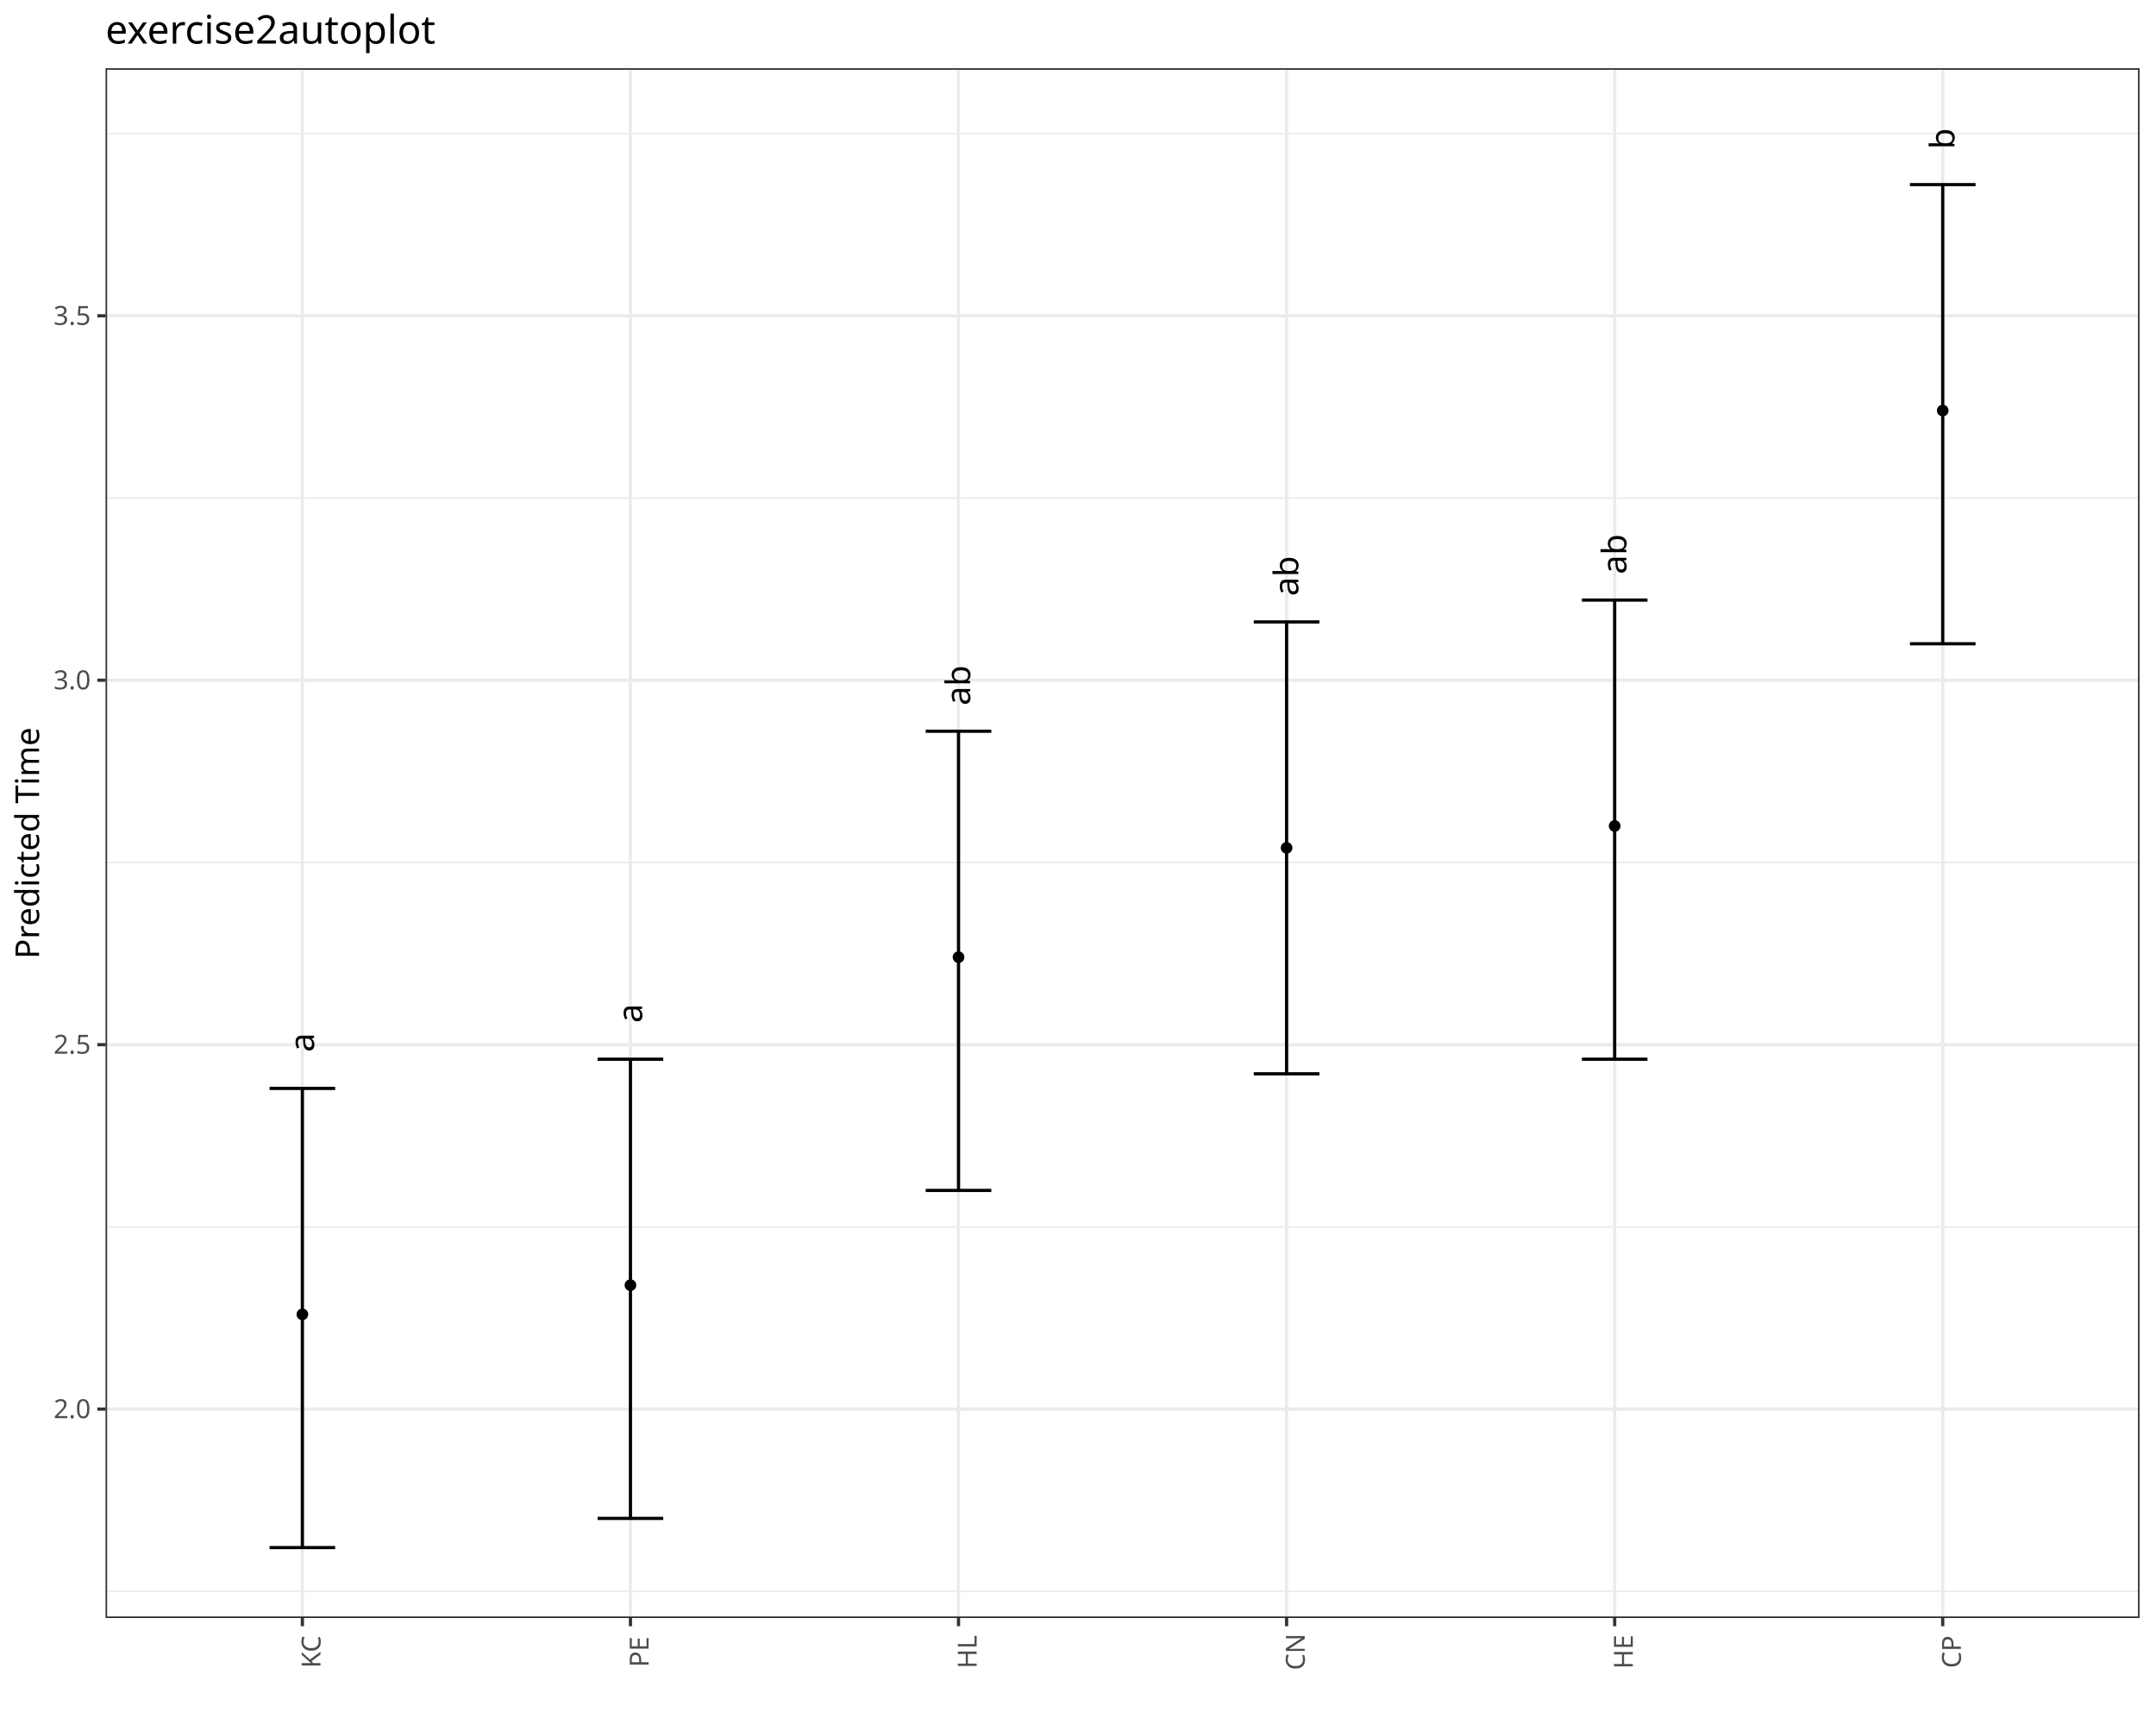
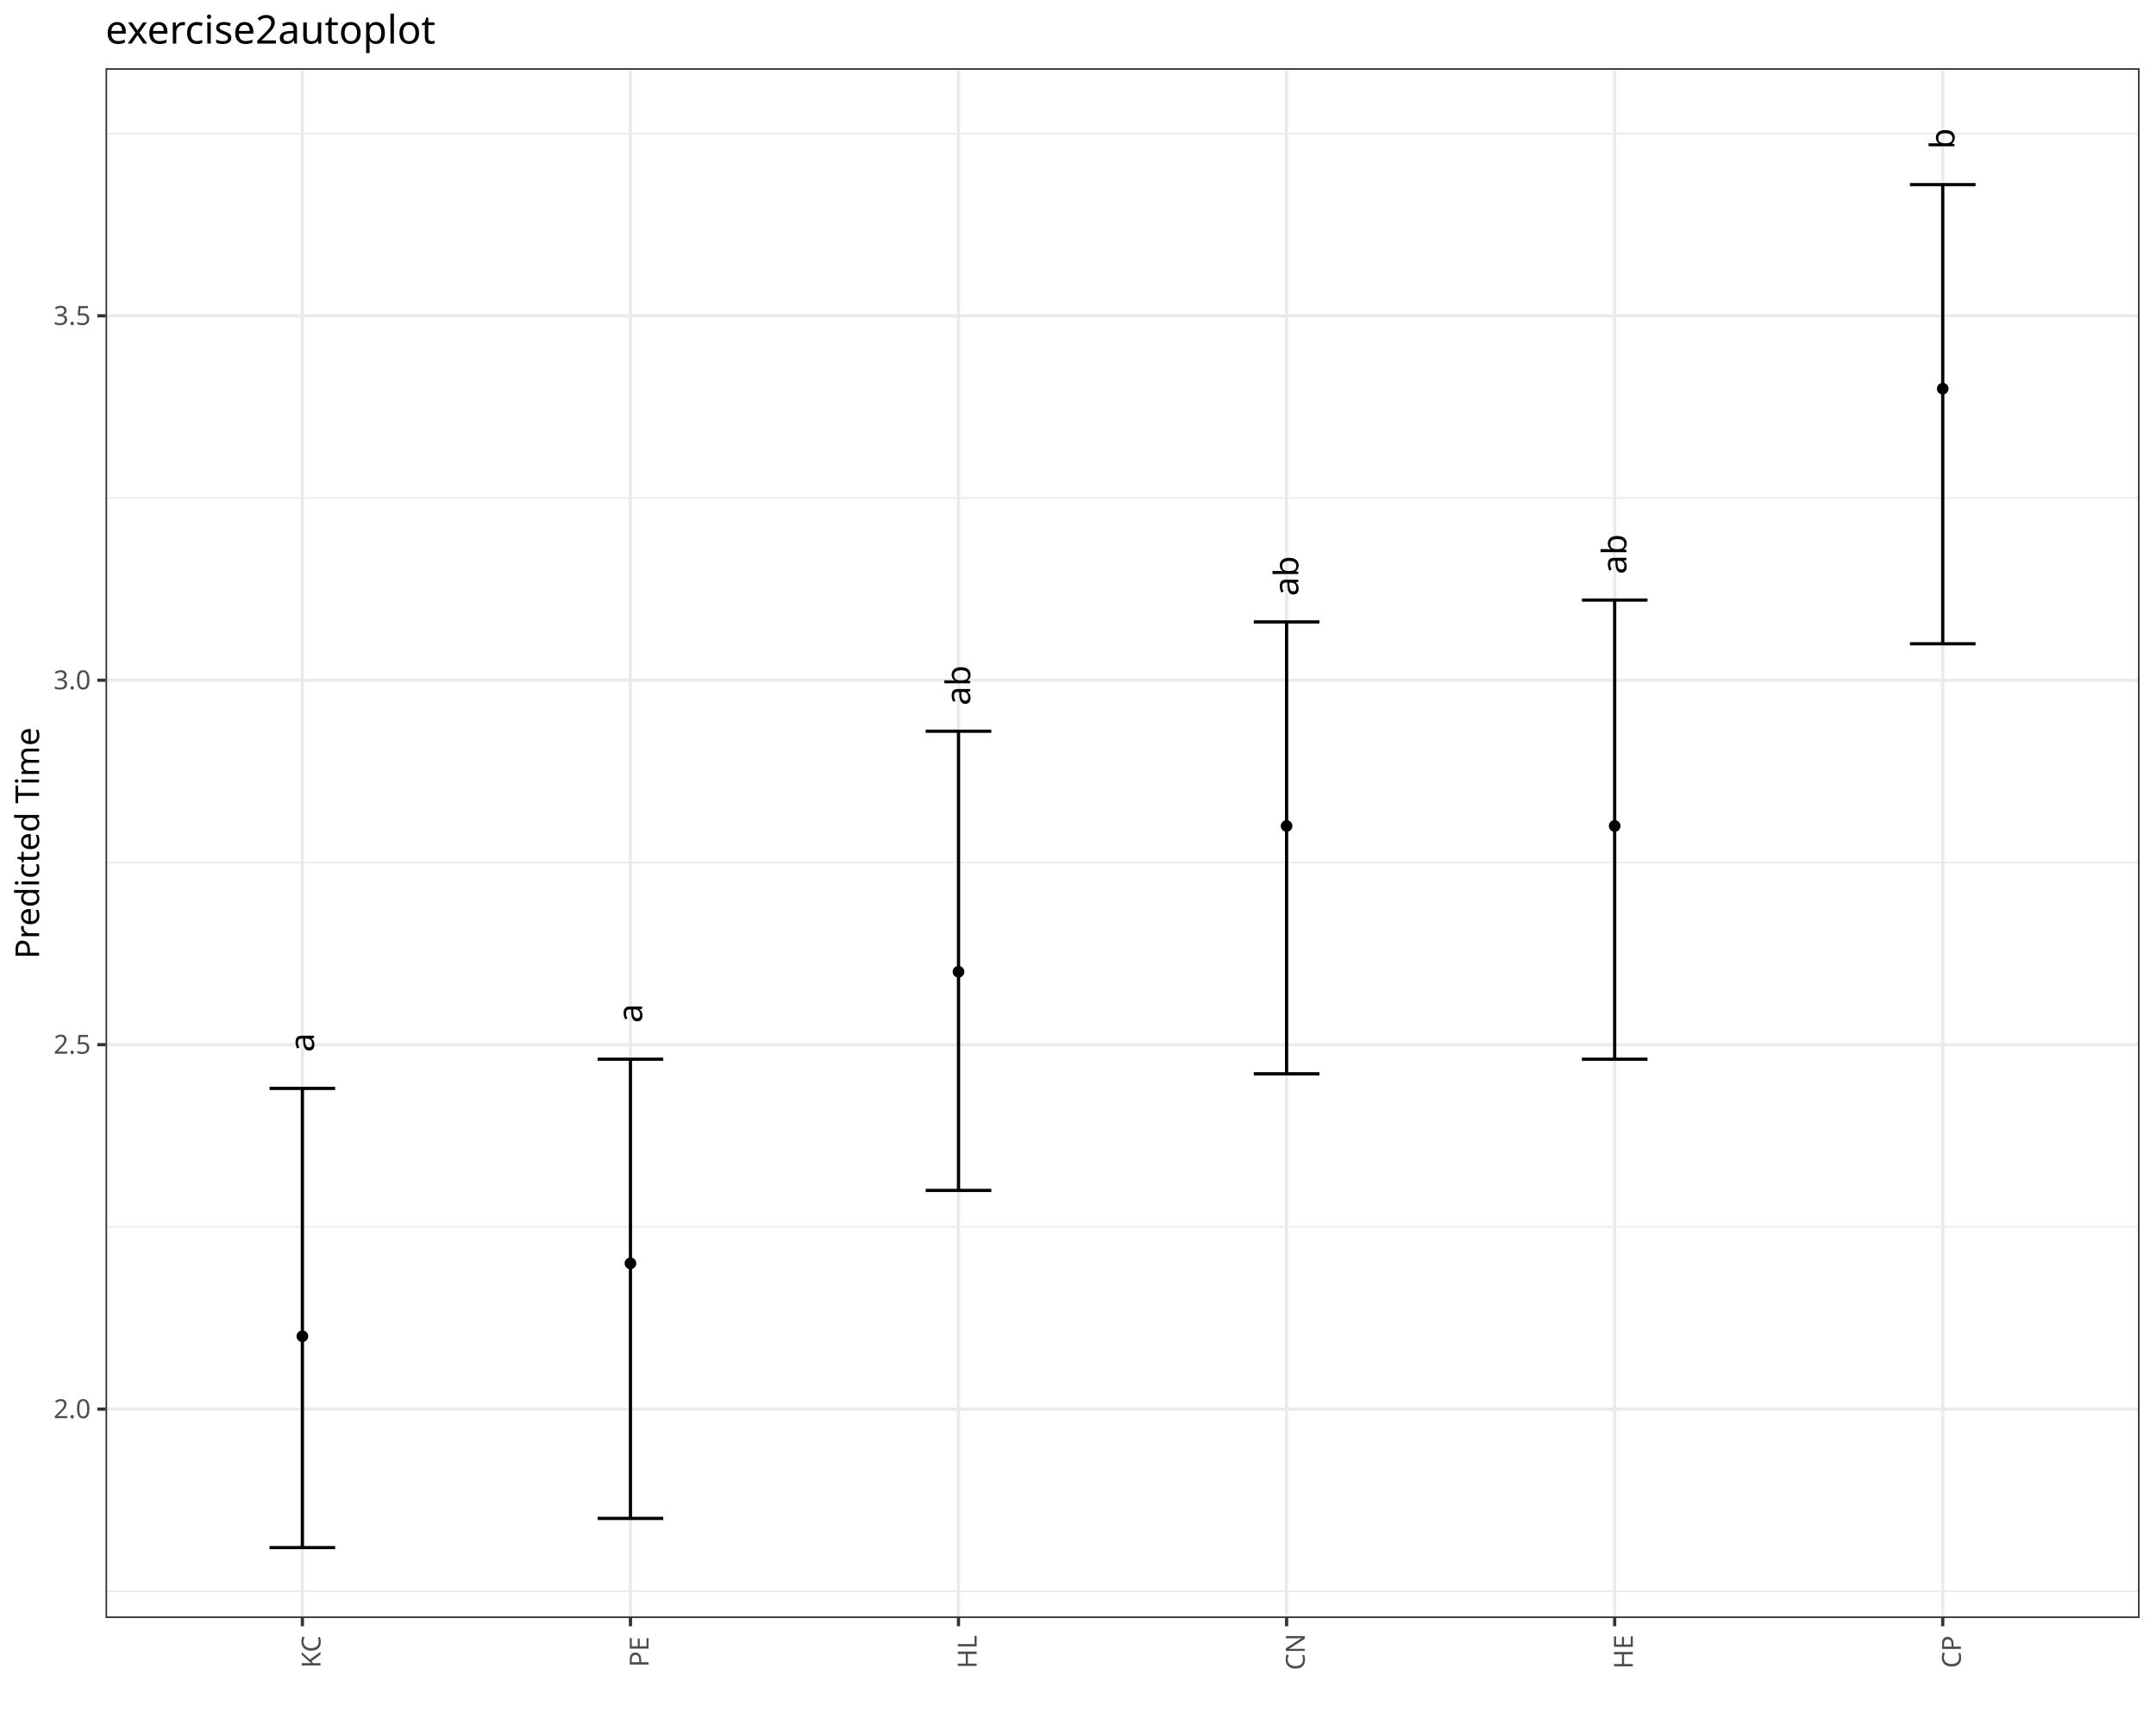
<svg xmlns="http://www.w3.org/2000/svg" class="svglite" data-engine-version="2.0" width="720.00pt" height="576.00pt" viewBox="0 0 720.00 576.00">
  <defs>
    <style type="text/css">
    .svglite line, .svglite polyline, .svglite polygon, .svglite path, .svglite rect, .svglite circle {
      fill: none;
      stroke: #000000;
      stroke-linecap: round;
      stroke-linejoin: round;
      stroke-miterlimit: 10.00;
    }
  </style>
  </defs>
  <rect width="100%" height="100%" style="stroke: none; fill: #FFFFFF;" />
  <defs>
    <clipPath id="cpMC4wMHw3MjAuMDB8MC4wMHw1NzYuMDA=">
      <rect x="0.00" y="0.00" width="720.00" height="576.00" />
    </clipPath>
  </defs>
  <g clip-path="url(#cpMC4wMHw3MjAuMDB8MC4wMHw1NzYuMDA=)">
    <rect x="0.00" y="0.00" width="720.00" height="576.00" style="stroke-width: 1.07; stroke: #FFFFFF; fill: #FFFFFF;" />
  </g>
  <defs>
    <clipPath id="cpMzUuMjR8NzE0LjUyfDIyLjc4fDU0MC4yOA==">
      <rect x="35.24" y="22.78" width="679.28" height="517.50" />
    </clipPath>
  </defs>
  <g clip-path="url(#cpMzUuMjR8NzE0LjUyfDIyLjc4fDU0MC4yOA==)">
    <rect x="35.24" y="22.78" width="679.28" height="517.50" style="stroke-width: 1.07; stroke: none; fill: #FFFFFF;" />
    <polyline points="35.24,531.36 714.52,531.36 " style="stroke-width: 0.53; stroke: #EBEBEB; stroke-linecap: butt;" />
    <polyline points="35.24,409.67 714.52,409.67 " style="stroke-width: 0.53; stroke: #EBEBEB; stroke-linecap: butt;" />
    <polyline points="35.24,287.98 714.52,287.98 " style="stroke-width: 0.53; stroke: #EBEBEB; stroke-linecap: butt;" />
    <polyline points="35.24,166.29 714.52,166.29 " style="stroke-width: 0.53; stroke: #EBEBEB; stroke-linecap: butt;" />
    <polyline points="35.24,44.60 714.52,44.60 " style="stroke-width: 0.53; stroke: #EBEBEB; stroke-linecap: butt;" />
    <polyline points="35.24,470.52 714.52,470.52 " style="stroke-width: 1.07; stroke: #EBEBEB; stroke-linecap: butt;" />
    <polyline points="35.24,348.83 714.52,348.83 " style="stroke-width: 1.07; stroke: #EBEBEB; stroke-linecap: butt;" />
    <polyline points="35.24,227.14 714.52,227.14 " style="stroke-width: 1.07; stroke: #EBEBEB; stroke-linecap: butt;" />
    <polyline points="35.24,105.45 714.52,105.45 " style="stroke-width: 1.07; stroke: #EBEBEB; stroke-linecap: butt;" />
    <polyline points="100.98,540.28 100.98,22.78 " style="stroke-width: 1.07; stroke: #EBEBEB; stroke-linecap: butt;" />
    <polyline points="210.54,540.28 210.54,22.78 " style="stroke-width: 1.07; stroke: #EBEBEB; stroke-linecap: butt;" />
    <polyline points="320.10,540.28 320.10,22.78 " style="stroke-width: 1.07; stroke: #EBEBEB; stroke-linecap: butt;" />
    <polyline points="429.66,540.28 429.66,22.78 " style="stroke-width: 1.07; stroke: #EBEBEB; stroke-linecap: butt;" />
    <polyline points="539.22,540.28 539.22,22.78 " style="stroke-width: 1.07; stroke: #EBEBEB; stroke-linecap: butt;" />
    <polyline points="648.78,540.28 648.78,22.78 " style="stroke-width: 1.07; stroke: #EBEBEB; stroke-linecap: butt;" />
    <polyline points="90.02,363.43 111.93,363.43 " style="stroke-width: 1.07; stroke-linecap: butt;" />
    <polyline points="100.98,363.43 100.98,516.76 " style="stroke-width: 1.07; stroke-linecap: butt;" />
    <polyline points="90.02,516.76 111.93,516.76 " style="stroke-width: 1.07; stroke-linecap: butt;" />
    <polyline points="199.58,353.69 221.49,353.69 " style="stroke-width: 1.07; stroke-linecap: butt;" />
    <polyline points="210.54,353.69 210.54,507.02 " style="stroke-width: 1.07; stroke-linecap: butt;" />
    <polyline points="199.58,507.02 221.49,507.02 " style="stroke-width: 1.07; stroke-linecap: butt;" />
    <polyline points="309.14,244.17 331.05,244.17 " style="stroke-width: 1.07; stroke-linecap: butt;" />
    <polyline points="320.10,244.17 320.10,397.50 " style="stroke-width: 1.07; stroke-linecap: butt;" />
    <polyline points="309.14,397.50 331.05,397.50 " style="stroke-width: 1.07; stroke-linecap: butt;" />
    <polyline points="418.70,207.67 440.62,207.67 " style="stroke-width: 1.07; stroke-linecap: butt;" />
    <polyline points="429.66,207.67 429.66,358.56 " style="stroke-width: 1.07; stroke-linecap: butt;" />
    <polyline points="418.70,358.56 440.62,358.56 " style="stroke-width: 1.07; stroke-linecap: butt;" />
    <polyline points="528.27,200.37 550.18,200.37 " style="stroke-width: 1.07; stroke-linecap: butt;" />
    <polyline points="539.22,200.37 539.22,353.69 " style="stroke-width: 1.07; stroke-linecap: butt;" />
    <polyline points="528.27,353.69 550.18,353.69 " style="stroke-width: 1.07; stroke-linecap: butt;" />
    <polyline points="637.83,61.64 659.74,61.64 " style="stroke-width: 1.07; stroke-linecap: butt;" />
    <polyline points="648.78,61.64 648.78,214.97 " style="stroke-width: 1.07; stroke-linecap: butt;" />
    <polyline points="637.83,214.97 659.74,214.97 " style="stroke-width: 1.07; stroke-linecap: butt;" />
    <text transform="translate(104.89,348.10) rotate(-90)" text-anchor="middle" style="font-size: 11.38px; font-family: sans;" textLength="6.33px" lengthAdjust="spacingAndGlyphs">a</text>
    <text transform="translate(214.45,338.36) rotate(-90)" text-anchor="middle" style="font-size: 11.38px; font-family: sans;" textLength="6.33px" lengthAdjust="spacingAndGlyphs">a</text>
    <text transform="translate(324.01,228.84) rotate(-90)" text-anchor="middle" style="font-size: 11.38px; font-family: sans;" textLength="12.66px" lengthAdjust="spacingAndGlyphs">ab</text>
    <text transform="translate(433.58,192.33) rotate(-90)" text-anchor="middle" style="font-size: 11.38px; font-family: sans;" textLength="12.66px" lengthAdjust="spacingAndGlyphs">ab</text>
    <text transform="translate(543.14,185.03) rotate(-90)" text-anchor="middle" style="font-size: 11.38px; font-family: sans;" textLength="12.66px" lengthAdjust="spacingAndGlyphs">ab</text>
    <text transform="translate(652.70,46.31) rotate(-90)" text-anchor="middle" style="font-size: 11.38px; font-family: sans;" textLength="6.33px" lengthAdjust="spacingAndGlyphs">b</text>
-     <circle cx="100.98" cy="438.88" r="1.95" style="stroke-width: 0.71; stroke: none; fill: #000000;" />
-     <circle cx="210.54" cy="429.14" r="1.95" style="stroke-width: 0.71; stroke: none; fill: #000000;" />
-     <circle cx="320.10" cy="319.62" r="1.95" style="stroke-width: 0.71; stroke: none; fill: #000000;" />
-     <circle cx="429.66" cy="283.11" r="1.95" style="stroke-width: 0.71; stroke: none; fill: #000000;" />
+     <circle cx="100.98" cy="446.18" r="1.95" style="stroke-width: 0.71; stroke: none; fill: #000000;" />
+     <circle cx="210.54" cy="421.84" r="1.95" style="stroke-width: 0.71; stroke: none; fill: #000000;" />
+     <circle cx="320.10" cy="324.49" r="1.95" style="stroke-width: 0.71; stroke: none; fill: #000000;" />
+     <circle cx="429.66" cy="275.81" r="1.95" style="stroke-width: 0.71; stroke: none; fill: #000000;" />
    <circle cx="539.22" cy="275.81" r="1.95" style="stroke-width: 0.71; stroke: none; fill: #000000;" />
-     <circle cx="648.78" cy="137.09" r="1.95" style="stroke-width: 0.71; stroke: none; fill: #000000;" />
+     <circle cx="648.78" cy="129.79" r="1.95" style="stroke-width: 0.71; stroke: none; fill: #000000;" />
    <rect x="35.24" y="22.78" width="679.28" height="517.50" style="stroke-width: 1.07; stroke: #333333;" />
  </g>
  <g clip-path="url(#cpMC4wMHw3MjAuMDB8MC4wMHw1NzYuMDA=)">
    <text x="30.31" y="473.54" text-anchor="end" style="font-size: 8.80px; fill: #4D4D4D; font-family: sans;" textLength="12.23px" lengthAdjust="spacingAndGlyphs">2.0</text>
    <text x="30.31" y="351.85" text-anchor="end" style="font-size: 8.80px; fill: #4D4D4D; font-family: sans;" textLength="12.23px" lengthAdjust="spacingAndGlyphs">2.5</text>
    <text x="30.31" y="230.17" text-anchor="end" style="font-size: 8.80px; fill: #4D4D4D; font-family: sans;" textLength="12.23px" lengthAdjust="spacingAndGlyphs">3.0</text>
    <text x="30.31" y="108.48" text-anchor="end" style="font-size: 8.80px; fill: #4D4D4D; font-family: sans;" textLength="12.23px" lengthAdjust="spacingAndGlyphs">3.5</text>
    <polyline points="32.50,470.52 35.24,470.52 " style="stroke-width: 1.07; stroke: #333333; stroke-linecap: butt;" />
    <polyline points="32.50,348.83 35.24,348.83 " style="stroke-width: 1.07; stroke: #333333; stroke-linecap: butt;" />
    <polyline points="32.50,227.14 35.24,227.14 " style="stroke-width: 1.07; stroke: #333333; stroke-linecap: butt;" />
    <polyline points="32.50,105.45 35.24,105.45 " style="stroke-width: 1.07; stroke: #333333; stroke-linecap: butt;" />
    <polyline points="100.98,543.02 100.98,540.28 " style="stroke-width: 1.07; stroke: #333333; stroke-linecap: butt;" />
    <polyline points="210.54,543.02 210.54,540.28 " style="stroke-width: 1.07; stroke: #333333; stroke-linecap: butt;" />
    <polyline points="320.10,543.02 320.10,540.28 " style="stroke-width: 1.07; stroke: #333333; stroke-linecap: butt;" />
    <polyline points="429.66,543.02 429.66,540.28 " style="stroke-width: 1.07; stroke: #333333; stroke-linecap: butt;" />
    <polyline points="539.22,543.02 539.22,540.28 " style="stroke-width: 1.07; stroke: #333333; stroke-linecap: butt;" />
    <polyline points="648.78,543.02 648.78,540.28 " style="stroke-width: 1.07; stroke: #333333; stroke-linecap: butt;" />
    <text transform="translate(107.03,551.57) rotate(-90)" text-anchor="middle" style="font-size: 8.80px; fill: #4D4D4D; font-family: sans;" textLength="12.23px" lengthAdjust="spacingAndGlyphs">KC</text>
    <text transform="translate(216.59,551.57) rotate(-90)" text-anchor="middle" style="font-size: 8.80px; fill: #4D4D4D; font-family: sans;" textLength="11.74px" lengthAdjust="spacingAndGlyphs">PE</text>
    <text transform="translate(326.15,551.57) rotate(-90)" text-anchor="middle" style="font-size: 8.80px; fill: #4D4D4D; font-family: sans;" textLength="11.25px" lengthAdjust="spacingAndGlyphs">HL</text>
    <text transform="translate(435.72,551.57) rotate(-90)" text-anchor="middle" style="font-size: 8.80px; fill: #4D4D4D; font-family: sans;" textLength="12.71px" lengthAdjust="spacingAndGlyphs">CN</text>
    <text transform="translate(545.28,551.57) rotate(-90)" text-anchor="middle" style="font-size: 8.80px; fill: #4D4D4D; font-family: sans;" textLength="12.23px" lengthAdjust="spacingAndGlyphs">HE</text>
    <text transform="translate(654.84,551.57) rotate(-90)" text-anchor="middle" style="font-size: 8.80px; fill: #4D4D4D; font-family: sans;" textLength="12.23px" lengthAdjust="spacingAndGlyphs">CP</text>
    <text transform="translate(13.05,281.53) rotate(-90)" text-anchor="middle" style="font-size: 11.00px; font-family: sans;" textLength="73.98px" lengthAdjust="spacingAndGlyphs">Predicted Time</text>
    <text x="35.24" y="14.56" style="font-size: 13.20px; font-family: sans;" textLength="103.48px" lengthAdjust="spacingAndGlyphs">exercise2autoplot</text>
  </g>
</svg>
